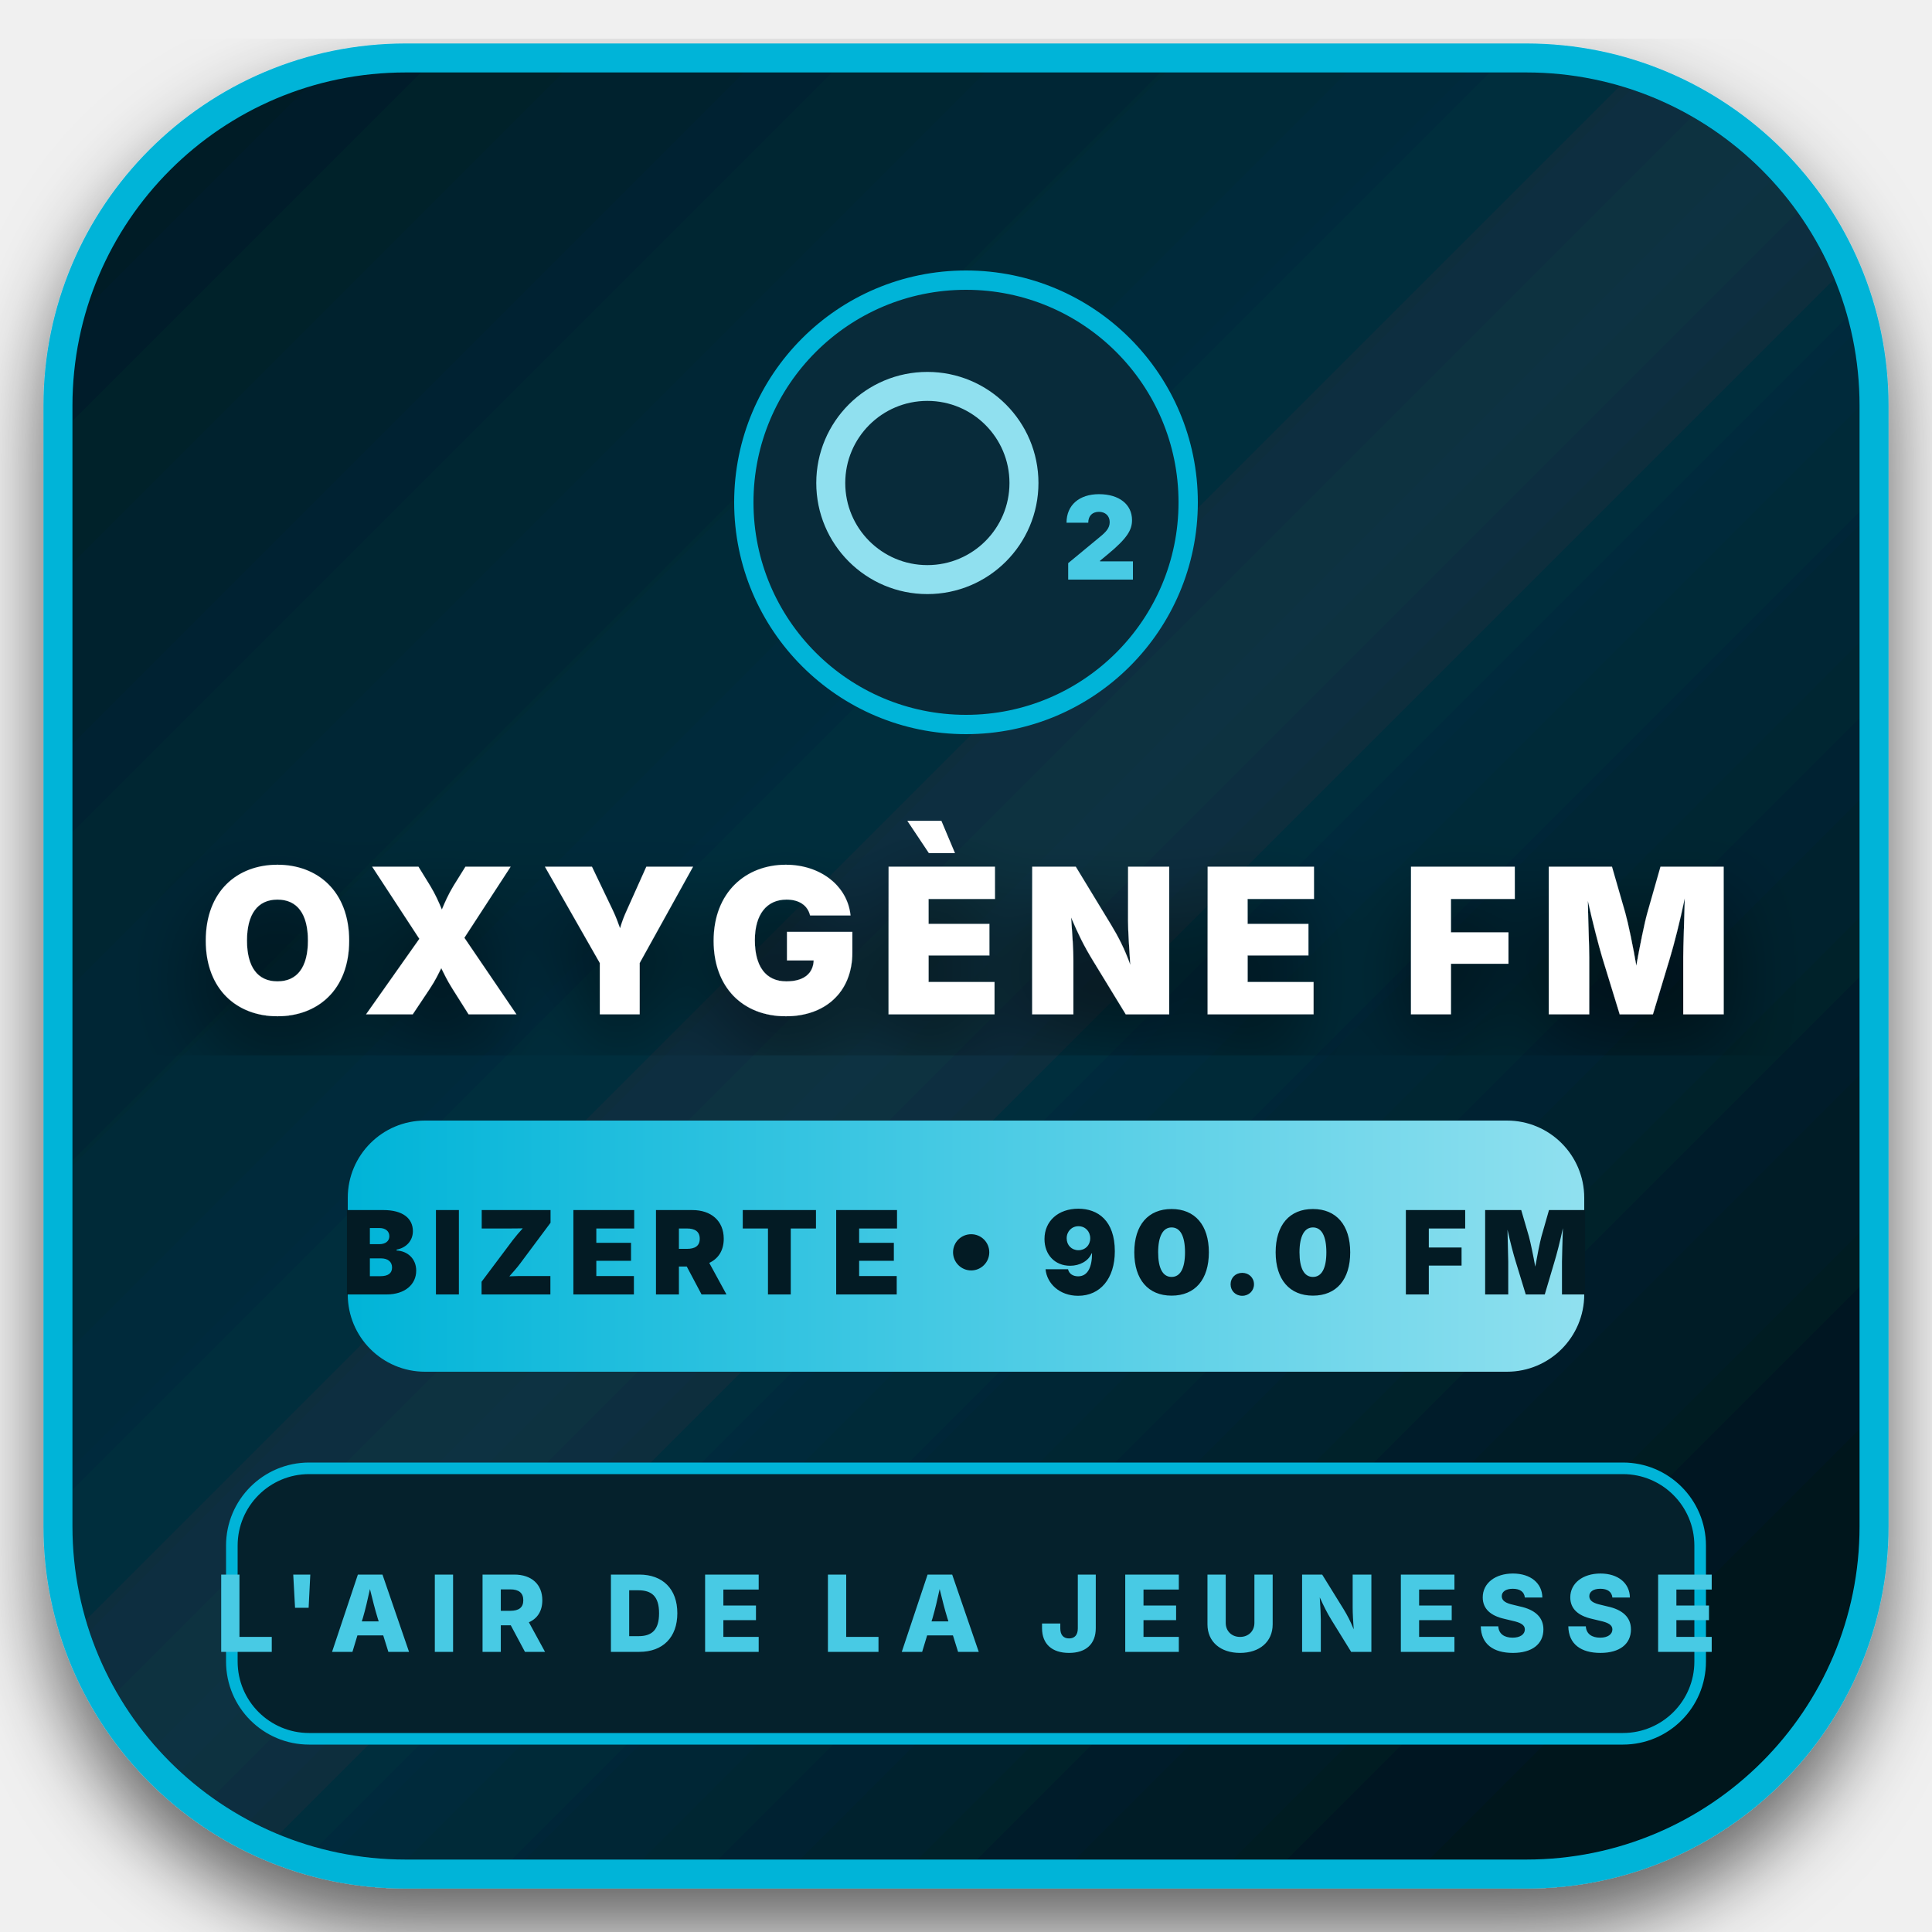
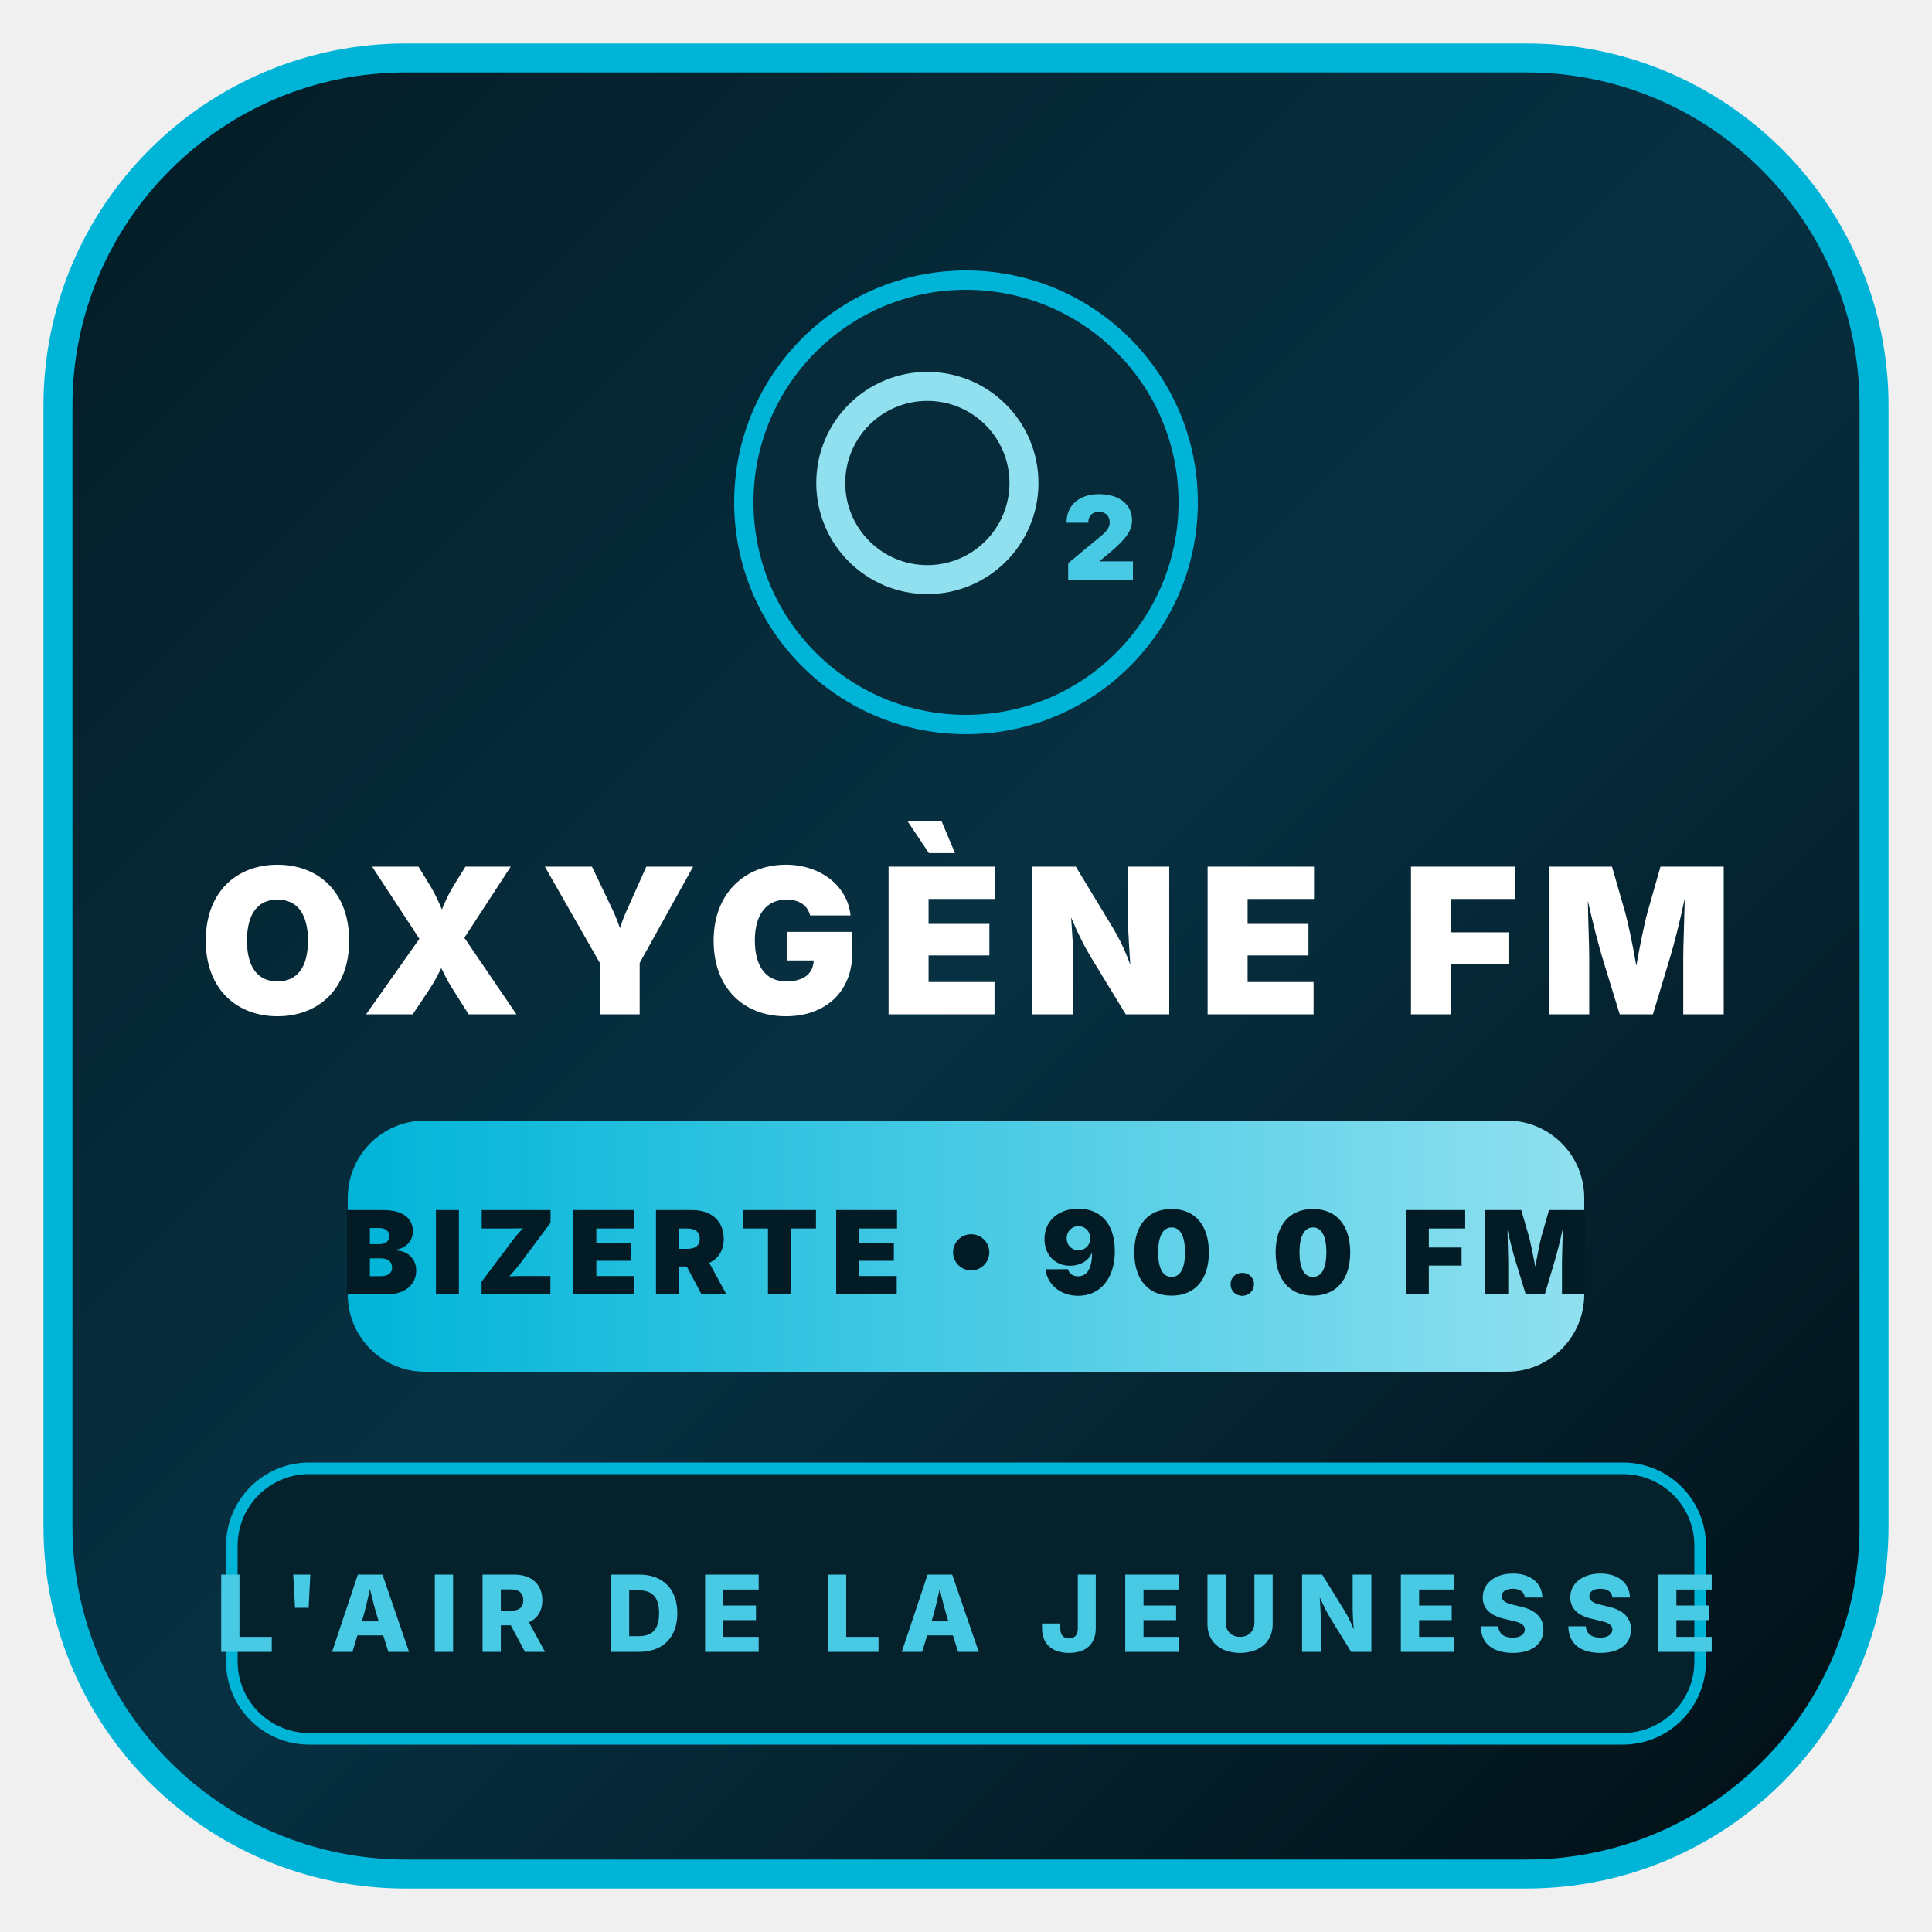
<svg xmlns="http://www.w3.org/2000/svg" viewBox="0 0 200 200" width="100%" height="100%">
  <defs>
    <linearGradient id="oxyBg" x1="0%" y1="0%" x2="100%" y2="100%">
      <stop offset="0%" stop-color="#031b24" />
      <stop offset="50%" stop-color="#073142" />
      <stop offset="100%" stop-color="#020e14" />
    </linearGradient>
    <linearGradient id="oxyAqua" x1="0%" y1="0%" x2="100%" y2="0%">
      <stop offset="0%" stop-color="#00B4D8" />
      <stop offset="50%" stop-color="#48CAE4" />
      <stop offset="100%" stop-color="#90E0EF" />
    </linearGradient>
-     <filter id="oxyShadow" x="-10%" y="-10%" width="130%" height="130%">
-       <feDropShadow dx="0" dy="4" stdDeviation="4" flood-color="#000000" flood-opacity="0.6" />
-     </filter>
  </defs>
-   <rect x="6" y="6" width="188" height="188" rx="36" fill="url(#oxyBg)" stroke="#00B4D8" stroke-width="3" filter="url(#oxyShadow)" />
+   <rect x="6" y="6" width="188" height="188" rx="36" fill="url(#oxyBg)" stroke="#00B4D8" stroke-width="3" />
  <g transform="translate(100, 52)">
    <circle cx="0" cy="0" r="23" fill="#082b3a" stroke="#00B4D8" stroke-width="2" />
    <circle cx="-4" cy="-2" r="10" fill="none" stroke="#90E0EF" stroke-width="3" />
    <text x="10" y="8" fill="#48CAE4" font-family="'Inter', sans-serif" font-weight="900" font-size="12">2</text>
  </g>
-   <text x="100" y="105" fill="#FFFFFF" font-family="'Inter', -apple-system, sans-serif" font-weight="900" font-size="21" letter-spacing="2" text-anchor="middle" filter="url(#oxyShadow)">OXYGÈNE FM</text>
+   <text x="100" y="105" fill="#FFFFFF" font-family="'Inter', -apple-system, sans-serif" font-weight="900" font-size="21" letter-spacing="2" text-anchor="middle">OXYGÈNE FM</text>
  <rect x="36" y="116" width="128" height="26" rx="8" fill="url(#oxyAqua)" />
  <text x="100" y="134" fill="#031B24" font-family="'Inter', sans-serif" font-weight="900" font-size="12" letter-spacing="1.2" text-anchor="middle">BIZERTE • 90.0 FM</text>
  <rect x="24" y="152" width="152" height="28" rx="8" fill="#05212c" stroke="#00B4D8" stroke-width="1.2" />
  <text x="100" y="171" fill="#48CAE4" font-family="'Inter', sans-serif" font-weight="800" font-size="11" letter-spacing="1.8" text-anchor="middle">L'AIR DE LA JEUNESSE</text>
</svg>
